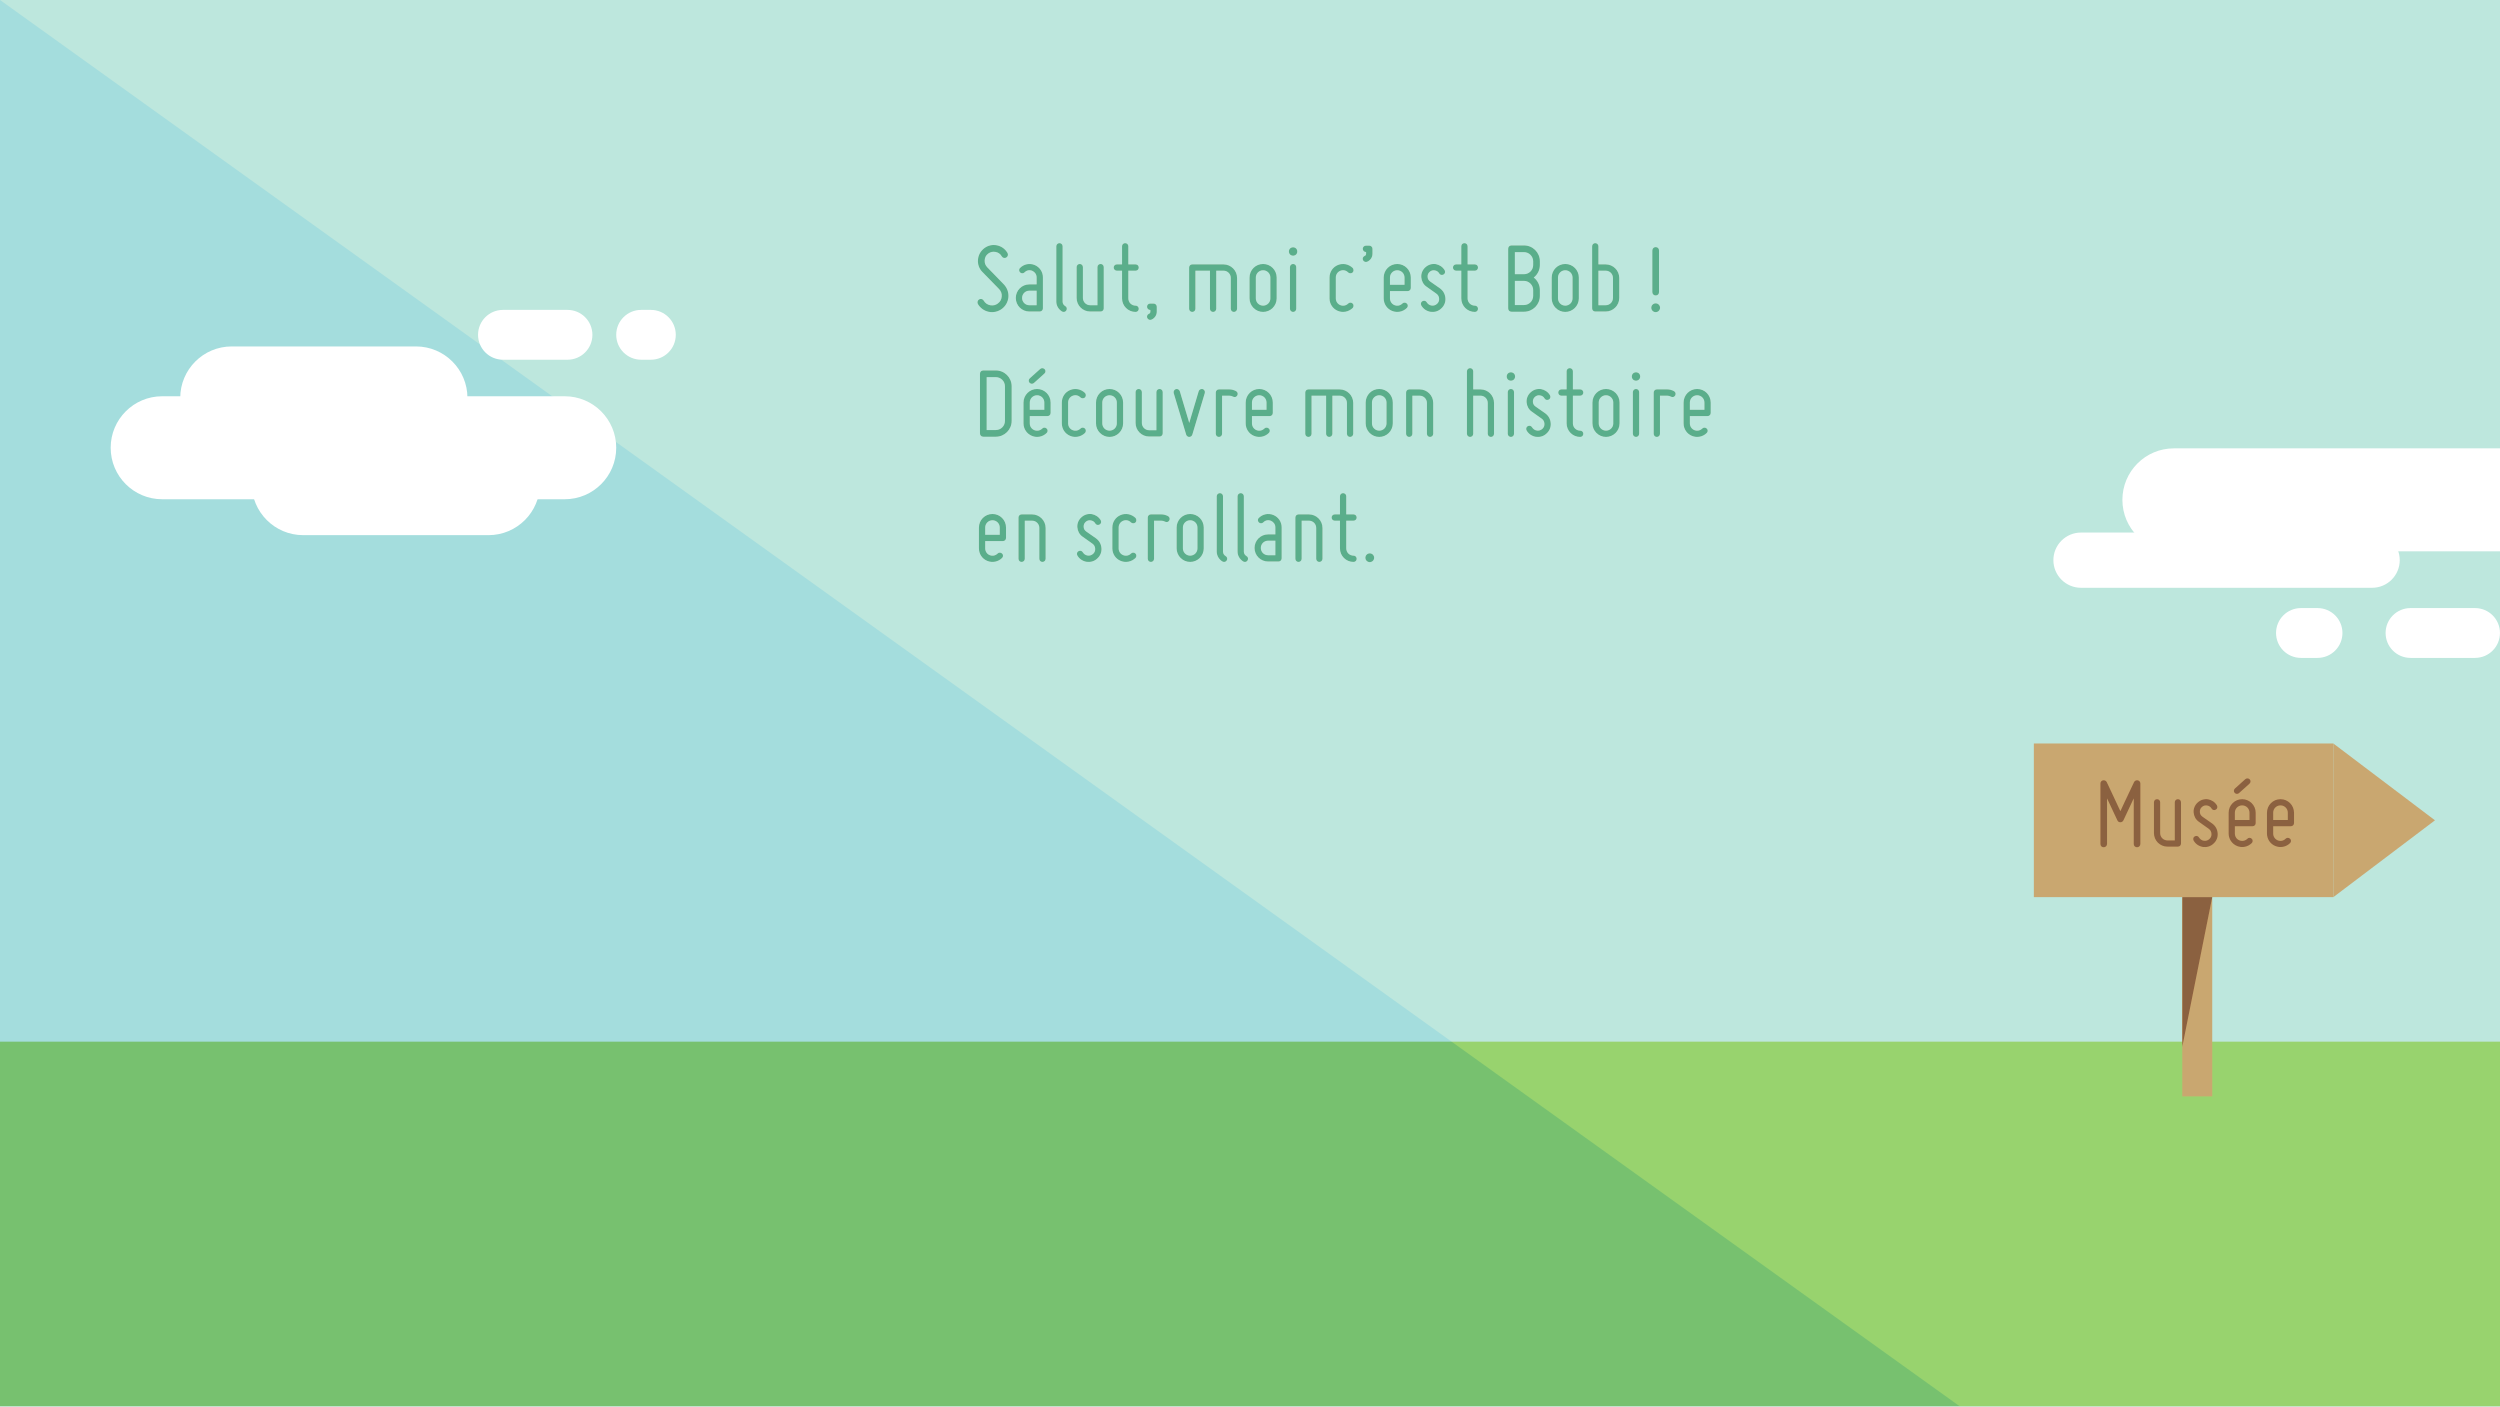
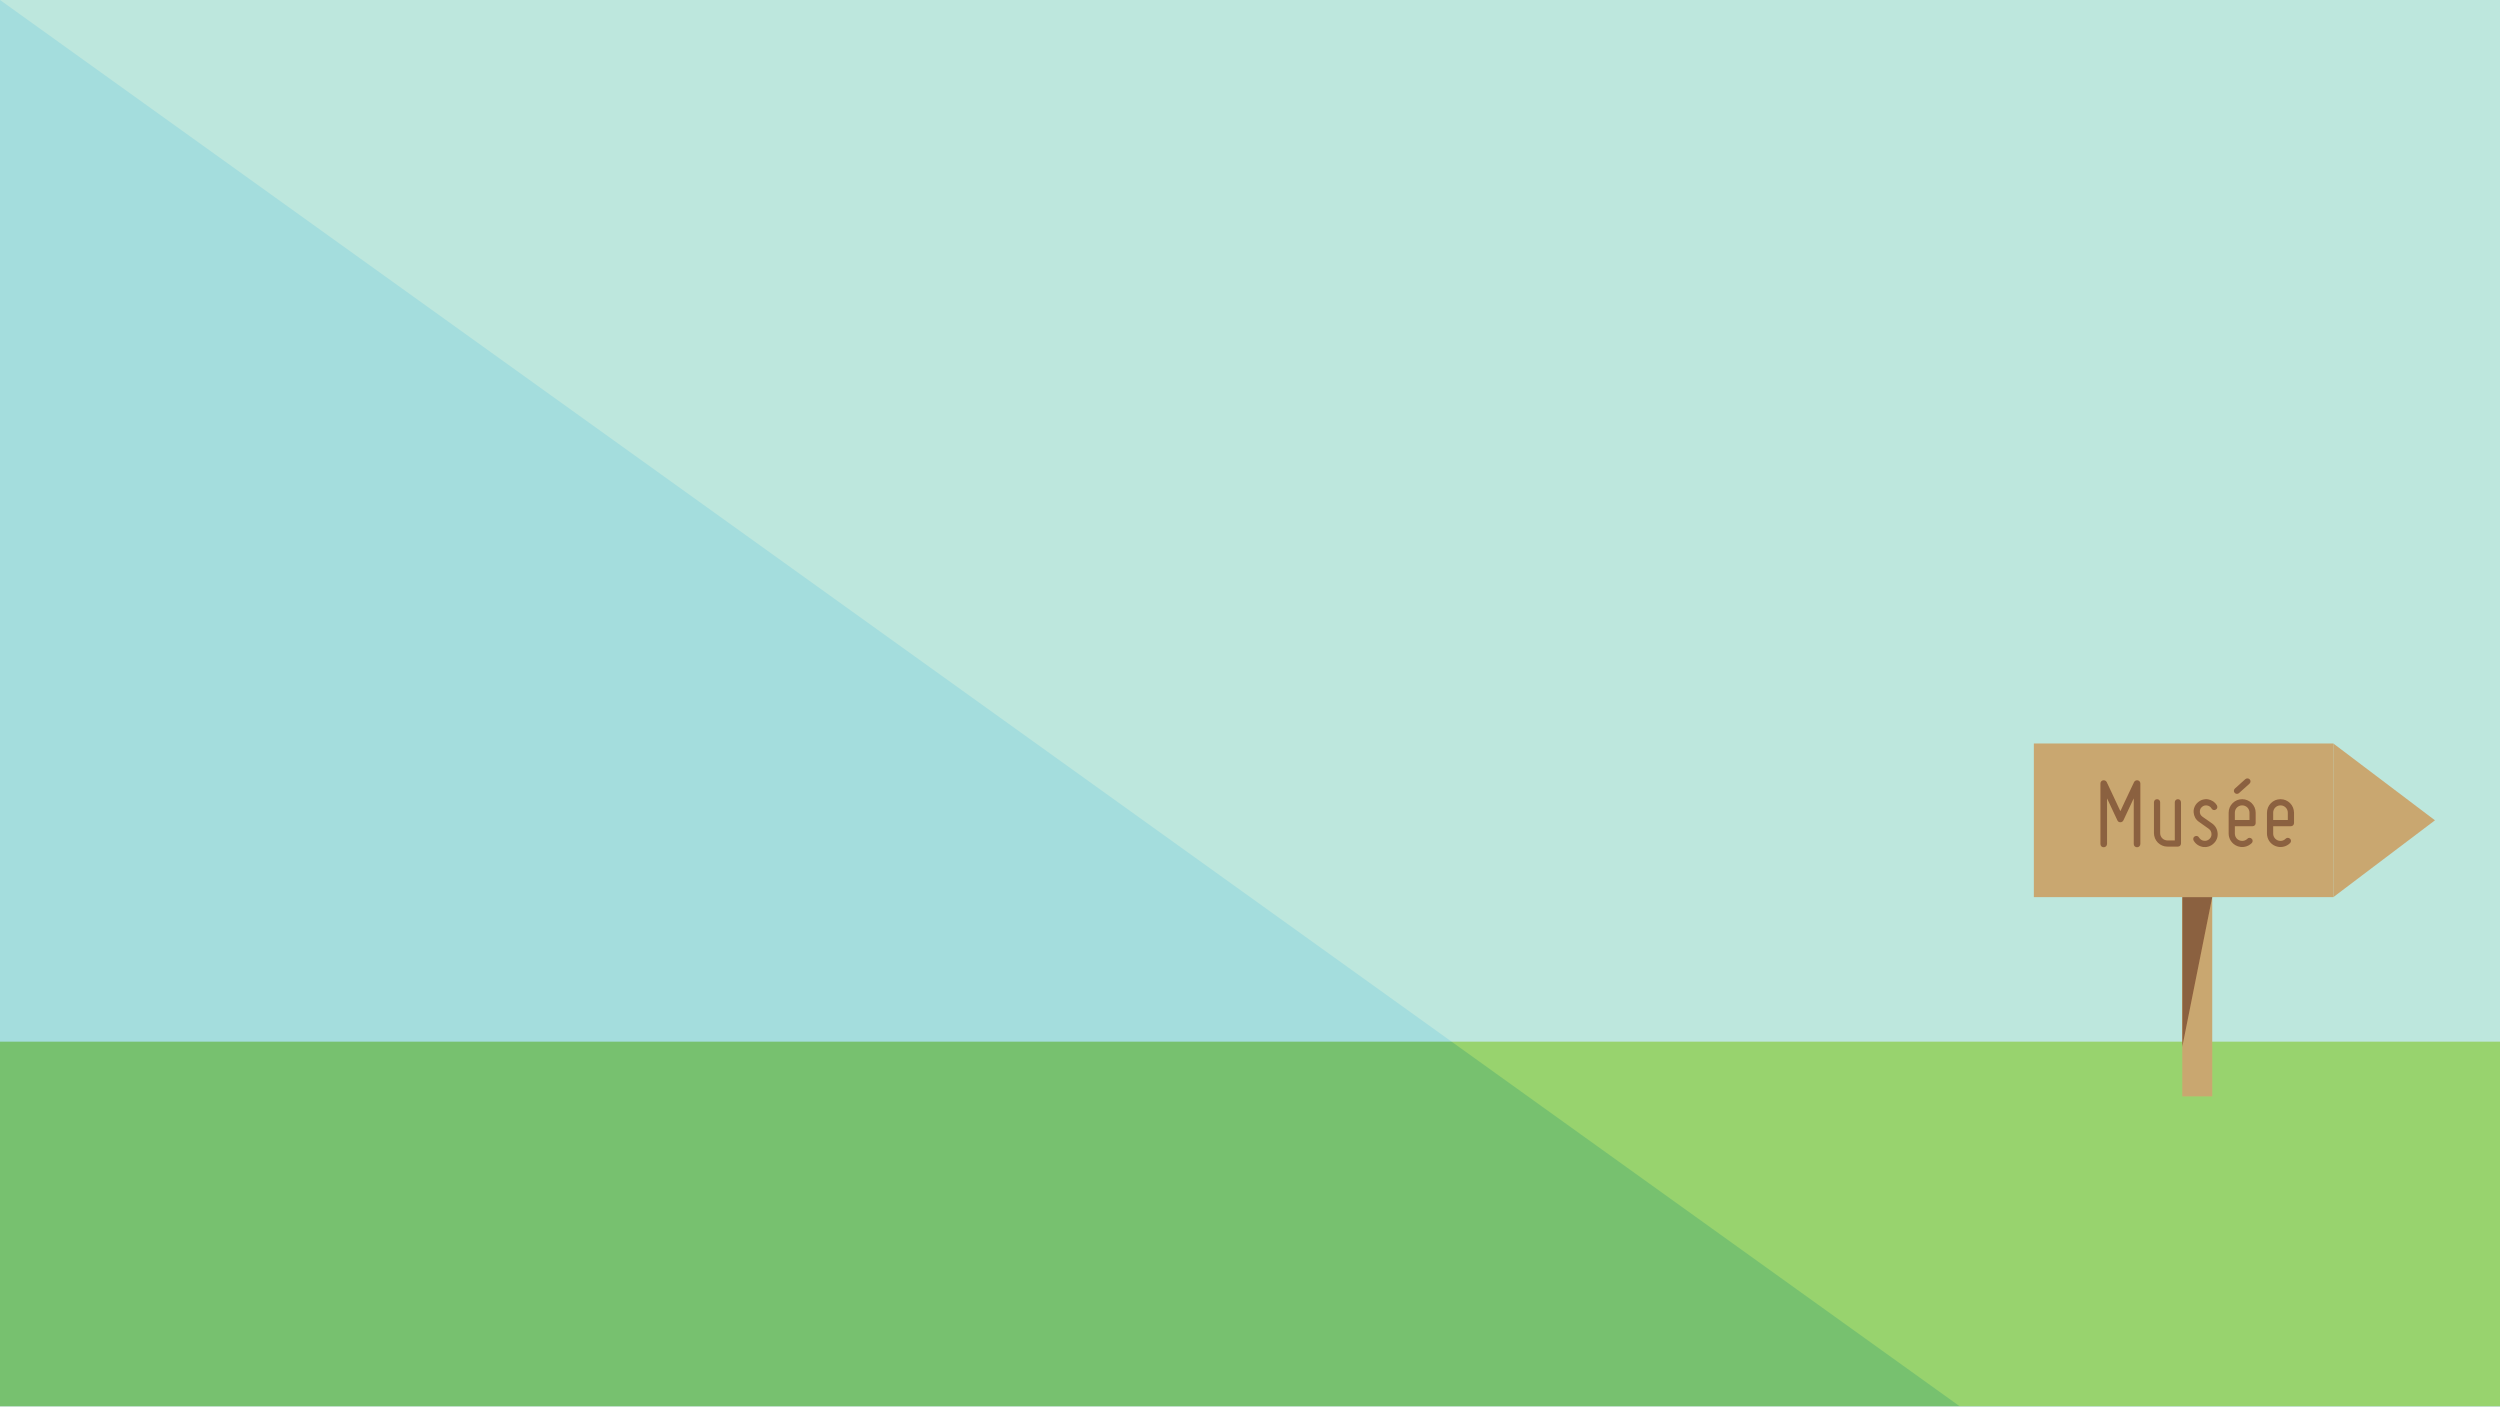
- <svg xmlns="http://www.w3.org/2000/svg" viewBox="0 0 1920 1080">
-   <defs>
-     <style>
-       .cls-1 {
-         fill: #478e8c;
-       }
- 
-       .cls-2 {
-         fill: #a4dddd;
-       }
- 
-       .cls-3 {
-         fill: #fff;
-       }
- 
-       .cls-4 {
-         fill: #b58471;
-       }
- 
-       .cls-5 {
-         isolation: isolate;
-       }
- 
-       .cls-6 {
-         fill: #6d4c41;
-       }
- 
-       .cls-7 {
-         fill: #f4f77c;
-         mix-blend-mode: overlay;
-         opacity: .3;
-       }
- 
-       .cls-8 {
-         fill: #77c16f;
-       }
-     </style>
-   </defs>
-   <g class="cls-5">
-     <g id="Fond">
-       <rect class="cls-2" width="1920" height="1080" />
-       <rect class="cls-8" y="800" width="1920" height="280" />
-     </g>
-     <g id="Cloud">
-       <rect class="cls-3" x="193.31" y="331.91" width="221.39" height="79.09" rx="39.54" ry="39.54" />
-       <rect class="cls-3" x="138.42" y="266.06" width="220.58" height="79.09" rx="39.54" ry="39.54" />
-       <rect class="cls-3" x="367.14" y="238" width="87.83" height="38.27" rx="19.13" ry="19.13" />
-       <rect class="cls-3" x="1832.14" y="467" width="87.83" height="38.27" rx="19.13" ry="19.13" />
-       <rect class="cls-3" x="473.26" y="238" width="45.74" height="38.27" rx="19.13" ry="19.13" />
-       <rect class="cls-3" x="1748" y="467" width="51" height="38.27" rx="19.13" ry="19.13" />
-       <rect class="cls-3" x="85" y="304.33" width="388.26" height="79.09" rx="39.54" ry="39.54" />
-       <path class="cls-3" d="M1669.54,344.33h250.46v79.09h-250.46c-21.83,0-39.54-17.72-39.54-39.54h0c0-21.83,17.72-39.54,39.54-39.54Z" />
-       <rect class="cls-3" x="1577" y="409" width="266" height="42.42" rx="21.21" ry="21.21" />
-     </g>
-     <g id="Panneau">
-       <rect class="cls-4" x="1562" y="571" width="230" height="118" />
-       <rect class="cls-4" x="1676" y="689" width="23" height="153" />
-       <polygon class="cls-4" points="1792 571 1870.05 630 1792 689 1792 571" />
-       <g>
-         <path class="cls-6" d="M1613.1,648.15v-46.4c0-1.2.8-2.24,2-2.48s2.32.32,2.88,1.36c1.36,2.96,2.72,5.84,4.08,8.64,2.24,4.8,4.8,10.4,6.4,13.68,1.52-3.28,4.08-8.96,6.4-13.68,1.36-2.8,2.72-5.68,4.08-8.64.56-1.04,1.68-1.6,2.88-1.36,1.2.24,2,1.28,2,2.48v46.4c0,1.52-1.2,2.56-2.56,2.56-1.52,0-2.56-1.04-2.56-2.56v-34.96c-1.92,4.08-3.84,8.24-5.36,11.44-.88,1.84-1.76,3.68-2.56,5.44-.56.96-1.28,1.44-2.32,1.44-1.12,0-1.92-.48-2.32-1.44-.8-1.76-1.68-3.6-2.56-5.44-1.52-3.2-3.52-7.36-5.36-11.44v34.96c0,1.52-1.2,2.56-2.56,2.56-1.52,0-2.56-1.04-2.56-2.56Z" />
-         <path class="cls-6" d="M1654.22,639.83v-23.68c0-1.36,1.04-2.4,2.4-2.4s2.4,1.04,2.4,2.4v23.68c0,3.12,2.48,5.6,5.6,5.6h5.6v-29.28c0-1.36,1.04-2.4,2.4-2.4s2.4,1.04,2.4,2.4v31.68c0,1.36-1.04,2.4-2.4,2.4h-8c-5.76,0-10.4-4.64-10.4-10.4Z" />
-         <path class="cls-6" d="M1698.38,640.31c-.08-1.6-.8-2.88-2.16-3.84l-7.44-5.28c-2.48-1.68-3.84-4.32-4.08-7.2-.24-2.96.96-5.76,3.12-7.68,2.16-2,5.04-2.88,7.92-2.48,2.88.56,5.36,2.16,6.88,4.72.64,1.2.32,2.64-.88,3.28-1.2.64-2.64.32-3.28-.88-.72-1.28-1.92-2.08-3.44-2.32-1.52-.24-2.88.16-4,1.2s-1.6,2.32-1.52,3.84c.08,1.52.8,2.72,2.08,3.6l7.44,5.2c2.48,1.84,3.92,4.4,4.16,7.52s-.96,5.92-3.2,7.92c-2.24,2.16-5.2,2.96-8.16,2.56-3.12-.56-5.6-2.24-7.12-4.88-.64-1.2-.32-2.64.88-3.28s2.64-.32,3.28.88c.88,1.36,2.08,2.24,3.68,2.48,1.52.24,2.96-.16,4.24-1.28,1.2-1.12,1.76-2.48,1.6-4.08Z" />
-         <path class="cls-6" d="M1711.58,640.15v-16c0-5.76,4.72-10.4,10.4-10.4s10.4,4.64,10.4,10.4v8c0,1.36-1.04,2.4-2.4,2.4h-13.6v5.6c0,2.24,1.28,4.32,3.44,5.2,2.16.88,4.56.4,6.16-1.2.4-.48.96-.72,1.6-.72.72,0,1.28.24,1.76.72.48.4.72.96.72,1.68,0,.64-.24,1.2-.72,1.68-2.96,2.96-7.44,3.84-11.28,2.24-3.92-1.6-6.48-5.36-6.48-9.6ZM1727.82,598.55c.88.96.8,2.48-.24,3.36l-8,7.2c-.96.88-2.48.8-3.36-.16-.88-.96-.8-2.48.16-3.36l8-7.2c1.04-.88,2.48-.8,3.44.16ZM1716.38,624.15v5.6h11.2v-5.6c0-3.12-2.48-5.6-5.6-5.6s-5.6,2.48-5.6,5.6Z" />
-         <path class="cls-6" d="M1741.02,640.15v-16c0-5.76,4.64-10.4,10.4-10.4s10.4,4.64,10.4,10.4v8c0,1.36-1.04,2.4-2.4,2.4h-13.6v5.6c0,2.24,1.28,4.32,3.44,5.2,2.16.88,4.48.4,6.08-1.2.48-.48,1.04-.72,1.68-.72.72,0,1.28.24,1.76.72.48.4.72.96.72,1.68,0,.64-.24,1.2-.72,1.68-2.96,2.96-7.44,3.84-11.36,2.24-3.92-1.6-6.4-5.36-6.4-9.6ZM1745.82,624.15v5.6h11.2v-5.6c0-3.12-2.48-5.6-5.6-5.6s-5.6,2.48-5.6,5.6Z" />
-       </g>
-       <polygon class="cls-6" points="1699 689 1676 689 1676 803.97 1699 689" />
-     </g>
-     <g id="Text">
-       <g>
-         <path class="cls-1" d="M769.34,227.71c.24-2.16-.56-4.24-2.08-5.76l-12.8-13.12c-2.48-2.48-3.68-5.92-3.36-9.36.24-3.52,2-6.64,4.8-8.8s6.32-2.96,9.76-2.24c3.44.72,6.24,2.72,8.08,5.84.72,1.2.32,2.8-.96,3.52-1.2.72-2.8.24-3.44-.96-1.04-1.84-2.64-2.96-4.72-3.36-2.08-.4-4,0-5.68,1.28-1.68,1.2-2.56,2.88-2.72,5.04-.16,2.08.48,3.92,1.92,5.44l12.8,13.2c2.48,2.56,3.76,6.08,3.52,9.68-.32,3.6-2.08,6.88-4.96,9.04-2.88,2.16-6.56,3.04-10.08,2.32-3.52-.72-6.56-2.88-8.4-6-.64-1.28-.24-2.8.96-3.52,1.2-.72,2.8-.32,3.52.96,1.04,1.84,2.8,3.12,4.96,3.52,2.16.4,4.16,0,5.92-1.36,1.84-1.36,2.8-3.12,2.96-5.36Z" />
-         <path class="cls-1" d="M796.14,212.99c0-2.24-1.36-4.16-3.36-5.04-2.16-.88-4.4-.4-5.92,1.2-.48.48-1.04.72-1.76.72-.64,0-1.2-.24-1.68-.72s-.72-1.04-.72-1.68c0-.72.24-1.28.72-1.68,2.96-2.96,7.36-3.84,11.2-2.24,3.84,1.6,6.32,5.28,6.32,9.44v23.84c0,1.36-1.12,2.4-2.4,2.4h-8c-5.76,0-10.4-4.64-10.4-10.4s4.64-10.4,10.4-10.4h5.6v-5.44ZM790.54,234.43h5.6v-11.2h-5.6c-3.12,0-5.6,2.48-5.6,5.6s2.48,5.6,5.6,5.6Z" />
-         <path class="cls-1" d="M811.26,231.63v-42.48c0-1.36,1.12-2.4,2.4-2.4,1.36,0,2.4,1.04,2.4,2.4v42.48c0,1.52.8,2.72,2,3.44,1.2.64,1.6,2.08.88,3.28-.64,1.2-2.08,1.52-3.28.88-2.64-1.6-4.4-4.48-4.4-7.6Z" />
-         <path class="cls-1" d="M826.86,228.83v-23.68c0-1.36,1.04-2.4,2.4-2.4s2.4,1.04,2.4,2.4v23.68c0,3.12,2.48,5.6,5.6,5.6h5.6v-29.28c0-1.36,1.04-2.4,2.4-2.4s2.4,1.04,2.4,2.4v31.68c0,1.36-1.04,2.4-2.4,2.4h-8c-5.76,0-10.4-4.64-10.4-10.4Z" />
-         <path class="cls-1" d="M855.34,205.47c0-1.36,1.04-2.4,2.4-2.4h4v-13.92c0-1.36,1.04-2.4,2.4-2.4s2.4,1.04,2.4,2.4v13.92h5.6c1.36,0,2.4,1.04,2.4,2.4s-1.04,2.4-2.4,2.4h-5.6v21.28c0,3.12,2.48,5.6,5.6,5.6,1.36,0,2.4,1.04,2.4,2.4s-1.04,2.4-2.4,2.4c-5.76,0-10.4-4.64-10.4-10.4v-21.28h-4c-1.36,0-2.4-1.04-2.4-2.4Z" />
-         <path class="cls-1" d="M883.5,239.39v-1.36h-.16c-1.36,0-2.4-1.12-2.4-2.48s1.04-2.4,2.4-2.4h2.56c1.36,0,2.48,1.04,2.48,2.4v3.84c0,2.64-1.6,5.04-4.08,6.08-1.28.56-2.64-.08-3.2-1.28-.56-1.28.08-2.64,1.28-3.2.72-.24,1.12-.8,1.12-1.6Z" />
-         <path class="cls-1" d="M918.06,237.15c0,1.36-1.12,2.4-2.4,2.4-1.36,0-2.4-1.04-2.4-2.4v-31.68c0-1.36,1.04-2.4,2.4-2.4h24c5.68,0,10.4,4.64,10.4,10.4v23.68c0,1.36-1.12,2.4-2.4,2.4-1.36,0-2.4-1.04-2.4-2.4v-23.68c0-3.12-2.48-5.6-5.6-5.6h-5.6v29.28c0,1.36-1.12,2.4-2.4,2.4-1.36,0-2.4-1.04-2.4-2.4v-29.28h-11.2v29.28Z" />
-         <path class="cls-1" d="M959.66,229.15v-16c0-5.76,4.64-10.4,10.4-10.4s10.4,4.64,10.4,10.4v16c0,5.76-4.72,10.4-10.4,10.4s-10.4-4.64-10.4-10.4ZM964.46,213.15v16c0,3.12,2.48,5.6,5.6,5.6s5.6-2.48,5.6-5.6v-16c0-3.12-2.48-5.6-5.6-5.6s-5.6,2.48-5.6,5.6Z" />
-         <path class="cls-1" d="M989.89,193.15c0-1.84,1.36-3.2,3.2-3.2s3.2,1.36,3.2,3.2-1.36,3.2-3.2,3.2-3.2-1.36-3.2-3.2ZM993.09,239.55c-1.28,0-2.4-1.04-2.4-2.4v-32c0-1.36,1.12-2.4,2.4-2.4,1.36,0,2.4,1.04,2.4,2.4v32c0,1.36-1.04,2.4-2.4,2.4Z" />
-         <path class="cls-1" d="M1021.09,229.15v-16c0-4.24,2.48-8,6.4-9.6s8.24-.72,11.36,2.24c.4.48.64,1.04.64,1.76,0,.64-.24,1.2-.64,1.68-.48.4-1.04.64-1.76.64-.64,0-1.2-.24-1.68-.64-1.6-1.68-3.92-2.16-6.08-1.28-2.16.88-3.44,2.96-3.44,5.2v16c0,2.24,1.28,4.32,3.44,5.2,2.16.88,4.48.4,6.08-1.2.48-.48,1.04-.72,1.68-.72.72,0,1.28.24,1.76.72.4.4.64.96.64,1.68,0,.64-.24,1.2-.64,1.68-3.12,2.96-7.44,3.84-11.36,2.24s-6.4-5.36-6.4-9.6Z" />
-         <path class="cls-1" d="M1049.17,194.91v-1.36h-.08c-1.36,0-2.48-1.12-2.48-2.48s1.12-2.4,2.48-2.4h2.56c1.28,0,2.4,1.04,2.4,2.4v3.84c0,2.64-1.6,5.04-4.08,6.08-1.2.56-2.64-.08-3.2-1.28-.56-1.28.08-2.64,1.36-3.2.72-.24,1.04-.8,1.04-1.6Z" />
-         <path class="cls-1" d="M1062.69,229.15v-16c0-5.76,4.64-10.4,10.4-10.4s10.4,4.64,10.4,10.4v8c0,1.36-1.04,2.4-2.4,2.4h-13.6v5.6c0,2.24,1.28,4.32,3.44,5.2,2.16.88,4.48.4,6.08-1.2.48-.48,1.04-.72,1.68-.72.72,0,1.28.24,1.76.72.48.4.72.96.72,1.68,0,.64-.24,1.2-.72,1.68-2.96,2.96-7.44,3.84-11.36,2.24s-6.4-5.36-6.4-9.6ZM1067.49,213.15v5.6h11.2v-5.6c0-3.12-2.48-5.6-5.6-5.6s-5.6,2.48-5.6,5.6Z" />
-         <path class="cls-1" d="M1105.25,229.31c-.08-1.6-.8-2.88-2.16-3.84l-7.44-5.28c-2.48-1.68-3.84-4.32-4.08-7.2-.24-2.96.96-5.76,3.12-7.68,2.16-2,5.04-2.88,7.92-2.48,2.88.56,5.36,2.16,6.88,4.72.64,1.2.32,2.64-.88,3.28-1.2.64-2.64.32-3.28-.88-.72-1.28-1.92-2.08-3.44-2.32-1.52-.24-2.88.16-4,1.2s-1.6,2.32-1.52,3.84.8,2.72,2.08,3.6l7.44,5.2c2.48,1.84,3.92,4.4,4.16,7.52s-.96,5.92-3.2,7.92c-2.24,2.16-5.2,2.96-8.16,2.56-3.12-.56-5.6-2.24-7.12-4.88-.64-1.2-.32-2.64.88-3.28s2.64-.32,3.28.88c.88,1.36,2.08,2.24,3.68,2.48,1.52.24,2.96-.16,4.24-1.28,1.2-1.12,1.76-2.48,1.6-4.08Z" />
-         <path class="cls-1" d="M1115.89,205.47c0-1.36,1.04-2.4,2.4-2.4h4v-13.92c0-1.36,1.04-2.4,2.4-2.4s2.4,1.04,2.4,2.4v13.92h5.6c1.36,0,2.4,1.04,2.4,2.4s-1.04,2.4-2.4,2.4h-5.6v21.28c0,3.12,2.48,5.6,5.6,5.6,1.36,0,2.4,1.04,2.4,2.4s-1.04,2.4-2.4,2.4c-5.76,0-10.4-4.64-10.4-10.4v-21.28h-4c-1.36,0-2.4-1.04-2.4-2.4Z" />
-         <path class="cls-1" d="M1160.85,188.51h9.6c6.72,0,12.16,5.44,12.16,12.16v2.88c0,3.92-1.84,7.36-4.72,9.6,2.88,2.24,4.72,5.68,4.72,9.6v4.48c0,6.72-5.44,12.16-12.16,12.16h-9.6c-1.52,0-2.56-1.04-2.56-2.56v-45.76c0-1.52,1.04-2.56,2.56-2.56ZM1170.45,193.63h-7.04v16.96h7.04c3.84,0,7.04-3.12,7.04-7.04v-2.88c0-3.84-3.2-7.04-7.04-7.04ZM1170.45,215.71h-7.04v18.56h7.04c3.84,0,7.04-3.12,7.04-7.04v-4.48c0-3.84-3.2-7.04-7.04-7.04Z" />
-         <path class="cls-1" d="M1191.73,229.15v-16c0-5.76,4.64-10.4,10.4-10.4s10.4,4.64,10.4,10.4v16c0,5.76-4.72,10.4-10.4,10.4s-10.4-4.64-10.4-10.4ZM1196.53,213.15v16c0,3.12,2.48,5.6,5.6,5.6s5.6-2.48,5.6-5.6v-16c0-3.12-2.48-5.6-5.6-5.6s-5.6,2.48-5.6,5.6Z" />
-         <path class="cls-1" d="M1222.77,236.83v-47.68c0-1.36,1.04-2.4,2.4-2.4,1.28,0,2.4,1.04,2.4,2.4v13.92h5.6c5.68,0,10.4,4.64,10.4,10.4v15.36c0,5.76-4.72,10.4-10.4,10.4h-8c-1.36,0-2.4-1.04-2.4-2.4ZM1227.57,234.43h5.6c3.12,0,5.6-2.48,5.6-5.6v-15.36c0-3.12-2.48-5.6-5.6-5.6h-5.6v26.56Z" />
-         <path class="cls-1" d="M1268.2,236.35c0-1.84,1.52-3.36,3.36-3.36s3.36,1.52,3.36,3.36-1.52,3.36-3.36,3.36-3.36-1.52-3.36-3.36ZM1271.56,189.79c1.52,0,2.56,1.04,2.56,2.56v32c0,1.52-1.04,2.56-2.56,2.56-1.36,0-2.56-1.04-2.56-2.56v-32c0-1.52,1.2-2.56,2.56-2.56Z" />
-         <path class="cls-1" d="M776.94,296.67v26.56c0,6.72-5.44,12.16-12.16,12.16h-9.6c-1.52,0-2.56-1.04-2.56-2.56v-45.76c0-1.52,1.04-2.56,2.56-2.56h9.6c6.72,0,12.16,5.44,12.16,12.16ZM764.78,289.63h-7.04v40.64h7.04c3.92,0,7.04-3.12,7.04-7.04v-26.56c0-3.84-3.12-7.04-7.04-7.04Z" />
-         <path class="cls-1" d="M786.06,325.15v-16c0-5.76,4.72-10.4,10.4-10.4s10.4,4.64,10.4,10.4v8c0,1.36-1.04,2.4-2.4,2.4h-13.6v5.6c0,2.24,1.28,4.32,3.44,5.2s4.56.4,6.16-1.2c.4-.48.96-.72,1.6-.72.72,0,1.28.24,1.76.72.48.4.72.96.72,1.68,0,.64-.24,1.2-.72,1.68-2.96,2.96-7.44,3.84-11.28,2.24-3.92-1.6-6.48-5.36-6.48-9.6ZM802.3,283.55c.88.96.8,2.48-.24,3.36l-8,7.2c-.96.88-2.48.8-3.36-.16s-.8-2.48.16-3.36l8-7.2c1.04-.88,2.48-.8,3.44.16ZM790.86,309.15v5.6h11.2v-5.6c0-3.12-2.48-5.6-5.6-5.6s-5.6,2.48-5.6,5.6Z" />
-         <path class="cls-1" d="M815.5,325.15v-16c0-4.24,2.48-8,6.4-9.6,3.92-1.6,8.24-.72,11.36,2.24.4.48.64,1.04.64,1.76,0,.64-.24,1.2-.64,1.68-.48.4-1.04.64-1.76.64-.64,0-1.2-.24-1.68-.64-1.6-1.68-3.92-2.16-6.08-1.28-2.16.88-3.44,2.96-3.44,5.2v16c0,2.24,1.28,4.32,3.44,5.2s4.48.4,6.08-1.2c.48-.48,1.04-.72,1.68-.72.72,0,1.28.24,1.76.72.4.4.64.96.64,1.68,0,.64-.24,1.2-.64,1.68-3.12,2.96-7.44,3.84-11.36,2.24-3.92-1.6-6.4-5.36-6.4-9.6Z" />
-         <path class="cls-1" d="M841.74,325.15v-16c0-5.76,4.64-10.4,10.4-10.4s10.4,4.64,10.4,10.4v16c0,5.76-4.72,10.4-10.4,10.4s-10.4-4.64-10.4-10.4ZM846.54,309.15v16c0,3.12,2.48,5.6,5.6,5.6s5.6-2.48,5.6-5.6v-16c0-3.12-2.48-5.6-5.6-5.6s-5.6,2.48-5.6,5.6Z" />
-         <path class="cls-1" d="M872.14,324.83v-23.68c0-1.36,1.04-2.4,2.4-2.4s2.4,1.04,2.4,2.4v23.68c0,3.12,2.48,5.6,5.6,5.6h5.6v-29.28c0-1.36,1.04-2.4,2.4-2.4s2.4,1.04,2.4,2.4v31.68c0,1.36-1.04,2.4-2.4,2.4h-8c-5.76,0-10.4-4.64-10.4-10.4Z" />
-         <path class="cls-1" d="M903.1,298.83c1.2-.32,2.56.4,2.96,1.6l2.64,8.88c1.52,5.04,3.28,11.04,4.64,15.52,1.28-4.48,3.12-10.48,4.64-15.52l2.64-8.88c.4-1.2,1.76-1.92,3.04-1.6,1.28.4,2,1.76,1.6,3.04l-9.6,32c-.32.96-1.28,1.68-2.32,1.68s-2-.72-2.32-1.68l-9.6-32c-.32-1.28.4-2.64,1.68-3.04Z" />
-         <path class="cls-1" d="M933.74,333.15v-31.68c0-1.36,1.04-2.4,2.4-2.4h8c1.84,0,3.52.48,5.2,1.36,1.2.72,1.52,2.08.88,3.28s-2.08,1.6-3.28.88c-.88-.48-1.84-.72-2.8-.72h-5.6v29.28c0,1.36-1.04,2.4-2.4,2.4s-2.4-1.04-2.4-2.4Z" />
-         <path class="cls-1" d="M956.7,325.15v-16c0-5.76,4.64-10.4,10.4-10.4s10.4,4.64,10.4,10.4v8c0,1.36-1.04,2.4-2.4,2.4h-13.6v5.6c0,2.24,1.28,4.32,3.44,5.2,2.16.88,4.48.4,6.08-1.2.48-.48,1.04-.72,1.68-.72.72,0,1.28.24,1.76.72.48.4.72.96.72,1.68,0,.64-.24,1.2-.72,1.68-2.96,2.96-7.44,3.84-11.36,2.24s-6.4-5.36-6.4-9.6ZM961.5,309.15v5.6h11.2v-5.6c0-3.12-2.48-5.6-5.6-5.6s-5.6,2.48-5.6,5.6Z" />
-         <path class="cls-1" d="M1007.26,333.15c0,1.36-1.12,2.4-2.4,2.4-1.36,0-2.4-1.04-2.4-2.4v-31.68c0-1.36,1.04-2.4,2.4-2.4h24c5.68,0,10.4,4.64,10.4,10.4v23.68c0,1.36-1.12,2.4-2.4,2.4-1.36,0-2.4-1.04-2.4-2.4v-23.68c0-3.12-2.48-5.6-5.6-5.6h-5.6v29.28c0,1.36-1.12,2.4-2.4,2.4-1.36,0-2.4-1.04-2.4-2.4v-29.28h-11.2v29.28Z" />
-         <path class="cls-1" d="M1048.85,325.15v-16c0-5.76,4.64-10.4,10.4-10.4s10.4,4.64,10.4,10.4v16c0,5.76-4.72,10.4-10.4,10.4s-10.4-4.64-10.4-10.4ZM1053.66,309.15v16c0,3.12,2.48,5.6,5.6,5.6s5.6-2.48,5.6-5.6v-16c0-3.12-2.48-5.6-5.6-5.6s-5.6,2.48-5.6,5.6Z" />
-         <path class="cls-1" d="M1079.89,333.15v-31.68c0-1.36,1.04-2.4,2.4-2.4h8c5.68,0,10.4,4.64,10.4,10.4v23.68c0,1.36-1.12,2.4-2.4,2.4-1.36,0-2.4-1.04-2.4-2.4v-23.68c0-3.12-2.48-5.6-5.6-5.6h-5.6v29.28c0,1.36-1.12,2.4-2.4,2.4-1.36,0-2.4-1.04-2.4-2.4Z" />
-         <path class="cls-1" d="M1126.61,333.15v-48c0-1.36,1.12-2.4,2.4-2.4,1.36,0,2.4,1.04,2.4,2.4v13.92h5.6c5.76,0,10.4,4.64,10.4,10.4v23.68c0,1.36-1.04,2.4-2.4,2.4-1.28,0-2.4-1.04-2.4-2.4v-23.68c0-3.12-2.48-5.6-5.6-5.6h-5.6v29.28c0,1.36-1.04,2.4-2.4,2.4-1.28,0-2.4-1.04-2.4-2.4Z" />
-         <path class="cls-1" d="M1157.17,289.15c0-1.84,1.36-3.2,3.2-3.2s3.2,1.36,3.2,3.2-1.36,3.2-3.2,3.2-3.2-1.36-3.2-3.2ZM1160.37,335.55c-1.28,0-2.4-1.04-2.4-2.4v-32c0-1.36,1.12-2.4,2.4-2.4,1.36,0,2.4,1.04,2.4,2.4v32c0,1.36-1.04,2.4-2.4,2.4Z" />
-         <path class="cls-1" d="M1186.13,325.31c-.08-1.6-.8-2.88-2.16-3.84l-7.44-5.28c-2.48-1.68-3.84-4.32-4.08-7.2-.24-2.96.96-5.76,3.12-7.68,2.16-2,5.04-2.88,7.92-2.48,2.88.56,5.36,2.16,6.88,4.72.64,1.2.32,2.64-.88,3.28-1.2.64-2.64.32-3.28-.88-.72-1.28-1.92-2.08-3.44-2.32-1.52-.24-2.88.16-4,1.2s-1.6,2.32-1.52,3.84.8,2.72,2.08,3.6l7.44,5.2c2.48,1.84,3.92,4.4,4.16,7.52s-.96,5.92-3.2,7.92c-2.24,2.16-5.2,2.96-8.16,2.56-3.12-.56-5.6-2.24-7.12-4.88-.64-1.2-.32-2.64.88-3.28s2.64-.32,3.28.88c.88,1.36,2.08,2.24,3.68,2.48,1.52.24,2.96-.16,4.24-1.28,1.2-1.12,1.76-2.48,1.6-4.08Z" />
-         <path class="cls-1" d="M1196.77,301.47c0-1.36,1.04-2.4,2.4-2.4h4v-13.92c0-1.36,1.04-2.4,2.4-2.4s2.4,1.04,2.4,2.4v13.92h5.6c1.36,0,2.4,1.04,2.4,2.4s-1.04,2.4-2.4,2.4h-5.6v21.28c0,3.12,2.48,5.6,5.6,5.6,1.36,0,2.4,1.04,2.4,2.4s-1.04,2.4-2.4,2.4c-5.76,0-10.4-4.64-10.4-10.4v-21.28h-4c-1.36,0-2.4-1.04-2.4-2.4Z" />
-         <path class="cls-1" d="M1223.01,325.15v-16c0-5.76,4.64-10.4,10.4-10.4s10.4,4.64,10.4,10.4v16c0,5.76-4.72,10.4-10.4,10.4s-10.4-4.64-10.4-10.4ZM1227.81,309.15v16c0,3.12,2.48,5.6,5.6,5.6s5.6-2.48,5.6-5.6v-16c0-3.12-2.48-5.6-5.6-5.6s-5.6,2.48-5.6,5.6Z" />
-         <path class="cls-1" d="M1253.25,289.15c0-1.84,1.36-3.2,3.2-3.2s3.2,1.36,3.2,3.2-1.36,3.2-3.2,3.2-3.2-1.36-3.2-3.2ZM1256.45,335.55c-1.28,0-2.4-1.04-2.4-2.4v-32c0-1.36,1.12-2.4,2.4-2.4,1.36,0,2.4,1.04,2.4,2.4v32c0,1.36-1.04,2.4-2.4,2.4Z" />
-         <path class="cls-1" d="M1270.05,333.15v-31.68c0-1.36,1.04-2.4,2.4-2.4h8c1.84,0,3.52.48,5.2,1.36,1.2.72,1.52,2.08.88,3.28-.64,1.2-2.08,1.6-3.28.88-.88-.48-1.84-.72-2.8-.72h-5.6v29.28c0,1.36-1.04,2.4-2.4,2.4s-2.4-1.04-2.4-2.4Z" />
-         <path class="cls-1" d="M1293.01,325.15v-16c0-5.76,4.64-10.4,10.4-10.4s10.4,4.64,10.4,10.4v8c0,1.36-1.04,2.4-2.4,2.4h-13.6v5.6c0,2.24,1.28,4.32,3.44,5.2,2.16.88,4.48.4,6.08-1.2.48-.48,1.04-.72,1.68-.72.72,0,1.28.24,1.76.72.48.4.72.96.72,1.68,0,.64-.24,1.2-.72,1.68-2.96,2.96-7.44,3.84-11.36,2.24s-6.4-5.36-6.4-9.6ZM1297.81,309.15v5.6h11.2v-5.6c0-3.12-2.48-5.6-5.6-5.6s-5.6,2.48-5.6,5.6Z" />
-         <path class="cls-1" d="M751.82,421.15v-16c0-5.76,4.64-10.4,10.4-10.4s10.4,4.64,10.4,10.4v8c0,1.36-1.04,2.4-2.4,2.4h-13.6v5.6c0,2.24,1.28,4.32,3.44,5.2s4.48.4,6.08-1.2c.48-.48,1.04-.72,1.68-.72.72,0,1.28.24,1.76.72.48.4.72.96.72,1.68,0,.64-.24,1.2-.72,1.68-2.96,2.96-7.44,3.84-11.36,2.24-3.92-1.6-6.4-5.36-6.4-9.6ZM756.62,405.15v5.6h11.2v-5.6c0-3.12-2.48-5.6-5.6-5.6s-5.6,2.48-5.6,5.6Z" />
-         <path class="cls-1" d="M782.22,429.15v-31.68c0-1.36,1.04-2.4,2.4-2.4h8c5.68,0,10.4,4.64,10.4,10.4v23.68c0,1.36-1.12,2.4-2.4,2.4-1.36,0-2.4-1.04-2.4-2.4v-23.68c0-3.12-2.48-5.6-5.6-5.6h-5.6v29.28c0,1.36-1.12,2.4-2.4,2.4-1.36,0-2.4-1.04-2.4-2.4Z" />
-         <path class="cls-1" d="M841.1,421.31c-.08-1.6-.8-2.88-2.16-3.84l-7.44-5.28c-2.48-1.68-3.84-4.32-4.08-7.2-.24-2.96.96-5.76,3.12-7.68,2.16-2,5.04-2.88,7.92-2.48,2.88.56,5.36,2.16,6.88,4.72.64,1.2.32,2.64-.88,3.28-1.2.64-2.64.32-3.28-.88-.72-1.28-1.92-2.08-3.44-2.32-1.52-.24-2.88.16-4,1.2s-1.6,2.32-1.52,3.84c.08,1.52.8,2.72,2.08,3.6l7.44,5.2c2.48,1.84,3.92,4.4,4.16,7.52.24,3.12-.96,5.92-3.2,7.92-2.24,2.16-5.2,2.96-8.16,2.56-3.12-.56-5.6-2.24-7.12-4.88-.64-1.2-.32-2.64.88-3.28,1.2-.64,2.64-.32,3.28.88.88,1.36,2.08,2.24,3.68,2.48,1.52.24,2.96-.16,4.24-1.28,1.2-1.12,1.76-2.48,1.6-4.08Z" />
-         <path class="cls-1" d="M854.3,421.15v-16c0-4.24,2.48-8,6.4-9.6,3.92-1.6,8.24-.72,11.36,2.24.4.48.64,1.04.64,1.76,0,.64-.24,1.2-.64,1.68-.48.4-1.04.64-1.76.64-.64,0-1.2-.24-1.68-.64-1.6-1.68-3.92-2.16-6.08-1.28-2.16.88-3.44,2.96-3.44,5.2v16c0,2.24,1.28,4.32,3.44,5.2s4.48.4,6.08-1.2c.48-.48,1.04-.72,1.68-.72.72,0,1.28.24,1.76.72.4.4.64.96.64,1.68,0,.64-.24,1.2-.64,1.68-3.12,2.96-7.44,3.84-11.36,2.24-3.92-1.6-6.4-5.36-6.4-9.6Z" />
-         <path class="cls-1" d="M881.5,429.15v-31.68c0-1.36,1.04-2.4,2.4-2.4h8c1.84,0,3.52.48,5.2,1.36,1.2.72,1.52,2.08.88,3.28s-2.08,1.6-3.28.88c-.88-.48-1.84-.72-2.8-.72h-5.6v29.28c0,1.36-1.04,2.4-2.4,2.4s-2.4-1.04-2.4-2.4Z" />
-         <path class="cls-1" d="M903.66,421.15v-16c0-5.76,4.64-10.4,10.4-10.4s10.4,4.64,10.4,10.4v16c0,5.76-4.72,10.4-10.4,10.4s-10.4-4.64-10.4-10.4ZM908.46,405.15v16c0,3.12,2.48,5.6,5.6,5.6s5.6-2.48,5.6-5.6v-16c0-3.12-2.48-5.6-5.6-5.6s-5.6,2.48-5.6,5.6Z" />
-         <path class="cls-1" d="M934.46,423.63v-42.48c0-1.36,1.12-2.4,2.4-2.4,1.36,0,2.4,1.04,2.4,2.4v42.48c0,1.52.8,2.72,2,3.44,1.2.64,1.6,2.08.88,3.28-.64,1.2-2.08,1.52-3.28.88-2.64-1.6-4.4-4.48-4.4-7.6Z" />
-         <path class="cls-1" d="M950.46,423.63v-42.48c0-1.36,1.12-2.4,2.4-2.4,1.36,0,2.4,1.04,2.4,2.4v42.48c0,1.52.8,2.72,2,3.44,1.2.64,1.6,2.08.88,3.28-.64,1.2-2.08,1.52-3.28.88-2.64-1.6-4.4-4.48-4.4-7.6Z" />
-         <path class="cls-1" d="M979.5,404.99c0-2.24-1.36-4.16-3.36-5.04-2.16-.88-4.4-.4-5.92,1.2-.48.48-1.04.72-1.76.72-.64,0-1.2-.24-1.68-.72-.48-.48-.72-1.04-.72-1.68,0-.72.24-1.28.72-1.68,2.96-2.96,7.36-3.84,11.2-2.24,3.84,1.6,6.32,5.28,6.32,9.44v23.84c0,1.36-1.12,2.4-2.4,2.4h-8c-5.76,0-10.4-4.64-10.4-10.4s4.64-10.4,10.4-10.4h5.6v-5.44ZM973.9,426.43h5.6v-11.2h-5.6c-3.12,0-5.6,2.48-5.6,5.6s2.48,5.6,5.6,5.6Z" />
-         <path class="cls-1" d="M994.86,429.15v-31.68c0-1.36,1.04-2.4,2.4-2.4h8c5.68,0,10.4,4.64,10.4,10.4v23.68c0,1.36-1.12,2.4-2.4,2.4-1.36,0-2.4-1.04-2.4-2.4v-23.68c0-3.12-2.48-5.6-5.6-5.6h-5.6v29.28c0,1.36-1.12,2.4-2.4,2.4-1.36,0-2.4-1.04-2.4-2.4Z" />
-         <path class="cls-1" d="M1022.7,397.47c0-1.36,1.04-2.4,2.4-2.4h4v-13.92c0-1.36,1.04-2.4,2.4-2.4s2.4,1.04,2.4,2.4v13.92h5.6c1.36,0,2.4,1.04,2.4,2.4s-1.04,2.4-2.4,2.4h-5.6v21.28c0,3.12,2.48,5.6,5.6,5.6,1.36,0,2.4,1.04,2.4,2.4s-1.04,2.4-2.4,2.4c-5.76,0-10.4-4.64-10.4-10.4v-21.28h-4c-1.36,0-2.4-1.04-2.4-2.4Z" />
-         <path class="cls-1" d="M1051.98,424.99c1.84,0,3.36,1.52,3.36,3.36s-1.52,3.36-3.36,3.36-3.36-1.52-3.36-3.36,1.52-3.36,3.36-3.36Z" />
-       </g>
-     </g>
-     <g id="Lumi">
-       <polygon class="cls-7" points="0 0 1920 0 1920 1080 1505 1080 0 0" />
+ <svg xmlns="http://www.w3.org/2000/svg" width="1920" height="1080" viewBox="0 0 1920 1080" fill="none">
+   <g clip-path="url(#clip0_294_195)">
+     <path d="M1920 0H0V1080H1920V0Z" fill="#A4DDDD" />
+     <path d="M1920 800H0V1080H1920V800Z" fill="#77C16F" />
+     <path d="M1792 571H1562V689H1792V571Z" fill="#B58471" />
+     <path d="M1699 689H1676V842H1699V689Z" fill="#B58471" />
+     <path d="M1792 571L1870.05 630L1792 689V571Z" fill="#B58471" />
+     <path d="M1613.1 648.15V601.75C1613.1 600.55 1613.9 599.51 1615.1 599.27C1616.3 599.03 1617.42 599.59 1617.98 600.63C1619.34 603.59 1620.7 606.47 1622.06 609.27C1624.3 614.07 1626.86 619.67 1628.46 622.95C1629.98 619.67 1632.54 613.99 1634.86 609.27C1636.22 606.47 1637.58 603.59 1638.94 600.63C1639.5 599.59 1640.62 599.03 1641.82 599.27C1643.02 599.51 1643.82 600.55 1643.82 601.75V648.15C1643.82 649.67 1642.62 650.71 1641.26 650.71C1639.74 650.71 1638.7 649.67 1638.7 648.15V613.19C1636.78 617.27 1634.86 621.43 1633.34 624.63C1632.46 626.47 1631.58 628.31 1630.78 630.07C1630.22 631.03 1629.5 631.51 1628.46 631.51C1627.34 631.51 1626.54 631.03 1626.14 630.07C1625.34 628.31 1624.46 626.47 1623.58 624.63C1622.06 621.43 1620.06 617.27 1618.22 613.19V648.15C1618.22 649.67 1617.02 650.71 1615.66 650.71C1614.14 650.71 1613.1 649.67 1613.1 648.15Z" fill="#6D4C41" />
+     <path d="M1654.22 639.83V616.15C1654.22 614.79 1655.26 613.75 1656.62 613.75C1657.98 613.75 1659.02 614.79 1659.02 616.15V639.83C1659.02 642.95 1661.5 645.43 1664.62 645.43H1670.22V616.15C1670.22 614.79 1671.26 613.75 1672.62 613.75C1673.98 613.75 1675.02 614.79 1675.02 616.15V647.83C1675.02 649.19 1673.98 650.23 1672.62 650.23H1664.62C1658.86 650.23 1654.22 645.59 1654.22 639.83Z" fill="#6D4C41" />
+     <path d="M1698.38 640.311C1698.3 638.711 1697.58 637.431 1696.22 636.471L1688.78 631.191C1686.3 629.511 1684.94 626.871 1684.7 623.991C1684.46 621.031 1685.66 618.231 1687.82 616.311C1689.98 614.311 1692.86 613.431 1695.74 613.831C1698.62 614.391 1701.1 615.991 1702.62 618.551C1703.26 619.751 1702.94 621.191 1701.74 621.831C1700.54 622.471 1699.1 622.151 1698.46 620.951C1697.74 619.671 1696.54 618.871 1695.02 618.631C1693.5 618.391 1692.14 618.791 1691.02 619.831C1689.9 620.871 1689.42 622.151 1689.5 623.671C1689.58 625.191 1690.3 626.391 1691.58 627.271L1699.02 632.471C1701.5 634.311 1702.94 636.871 1703.18 639.991C1703.42 643.111 1702.22 645.911 1699.98 647.911C1697.74 650.071 1694.78 650.871 1691.82 650.471C1688.7 649.911 1686.22 648.231 1684.7 645.591C1684.06 644.391 1684.38 642.951 1685.58 642.311C1686.78 641.671 1688.22 641.991 1688.86 643.191C1689.74 644.551 1690.94 645.431 1692.54 645.671C1694.06 645.911 1695.5 645.511 1696.78 644.391C1697.98 643.271 1698.54 641.911 1698.38 640.311Z" fill="#6D4C41" />
+     <path d="M1711.58 640.15V624.15C1711.58 618.39 1716.3 613.75 1721.98 613.75C1727.66 613.75 1732.38 618.39 1732.38 624.15V632.15C1732.38 633.51 1731.34 634.55 1729.98 634.55H1716.38V640.15C1716.38 642.39 1717.66 644.47 1719.82 645.35C1721.98 646.23 1724.38 645.75 1725.98 644.15C1726.38 643.67 1726.94 643.43 1727.58 643.43C1728.3 643.43 1728.86 643.67 1729.34 644.15C1729.82 644.55 1730.06 645.11 1730.06 645.83C1730.06 646.47 1729.82 647.03 1729.34 647.51C1726.38 650.47 1721.9 651.35 1718.06 649.75C1714.14 648.15 1711.58 644.39 1711.58 640.15ZM1727.82 598.55C1728.7 599.51 1728.62 601.03 1727.58 601.91L1719.58 609.11C1718.62 609.99 1717.1 609.91 1716.22 608.95C1715.34 607.99 1715.42 606.47 1716.38 605.59L1724.38 598.39C1725.42 597.51 1726.86 597.59 1727.82 598.55ZM1716.38 624.15V629.75H1727.58V624.15C1727.58 621.03 1725.1 618.55 1721.98 618.55C1718.86 618.55 1716.38 621.03 1716.38 624.15Z" fill="#6D4C41" />
+     <path d="M1741.02 640.15V624.15C1741.02 618.39 1745.66 613.75 1751.42 613.75C1757.18 613.75 1761.82 618.39 1761.82 624.15V632.15C1761.82 633.51 1760.78 634.55 1759.42 634.55H1745.82V640.15C1745.82 642.39 1747.1 644.47 1749.26 645.35C1751.42 646.23 1753.74 645.75 1755.34 644.15C1755.82 643.67 1756.38 643.43 1757.02 643.43C1757.74 643.43 1758.3 643.67 1758.78 644.15C1759.26 644.55 1759.5 645.11 1759.5 645.83C1759.5 646.47 1759.26 647.03 1758.78 647.51C1755.82 650.47 1751.34 651.35 1747.42 649.75C1743.5 648.15 1741.02 644.39 1741.02 640.15ZM1745.82 624.15V629.75H1757.02V624.15C1757.02 621.03 1754.54 618.55 1751.42 618.55C1748.3 618.55 1745.82 621.03 1745.82 624.15Z" fill="#6D4C41" />
+     <path d="M1699 689H1676V803.97L1699 689Z" fill="#6D4C41" />
+     <g style="mix-blend-mode:overlay" opacity="0.3">
+       <path d="M0 0H1920V1080H1505L0 0Z" fill="#F4F77C" />
    </g>
  </g>
+   <defs>
+     <clipPath id="clip0_294_195">
+       <rect width="1920" height="1080" fill="white" />
+     </clipPath>
+   </defs>
</svg>
